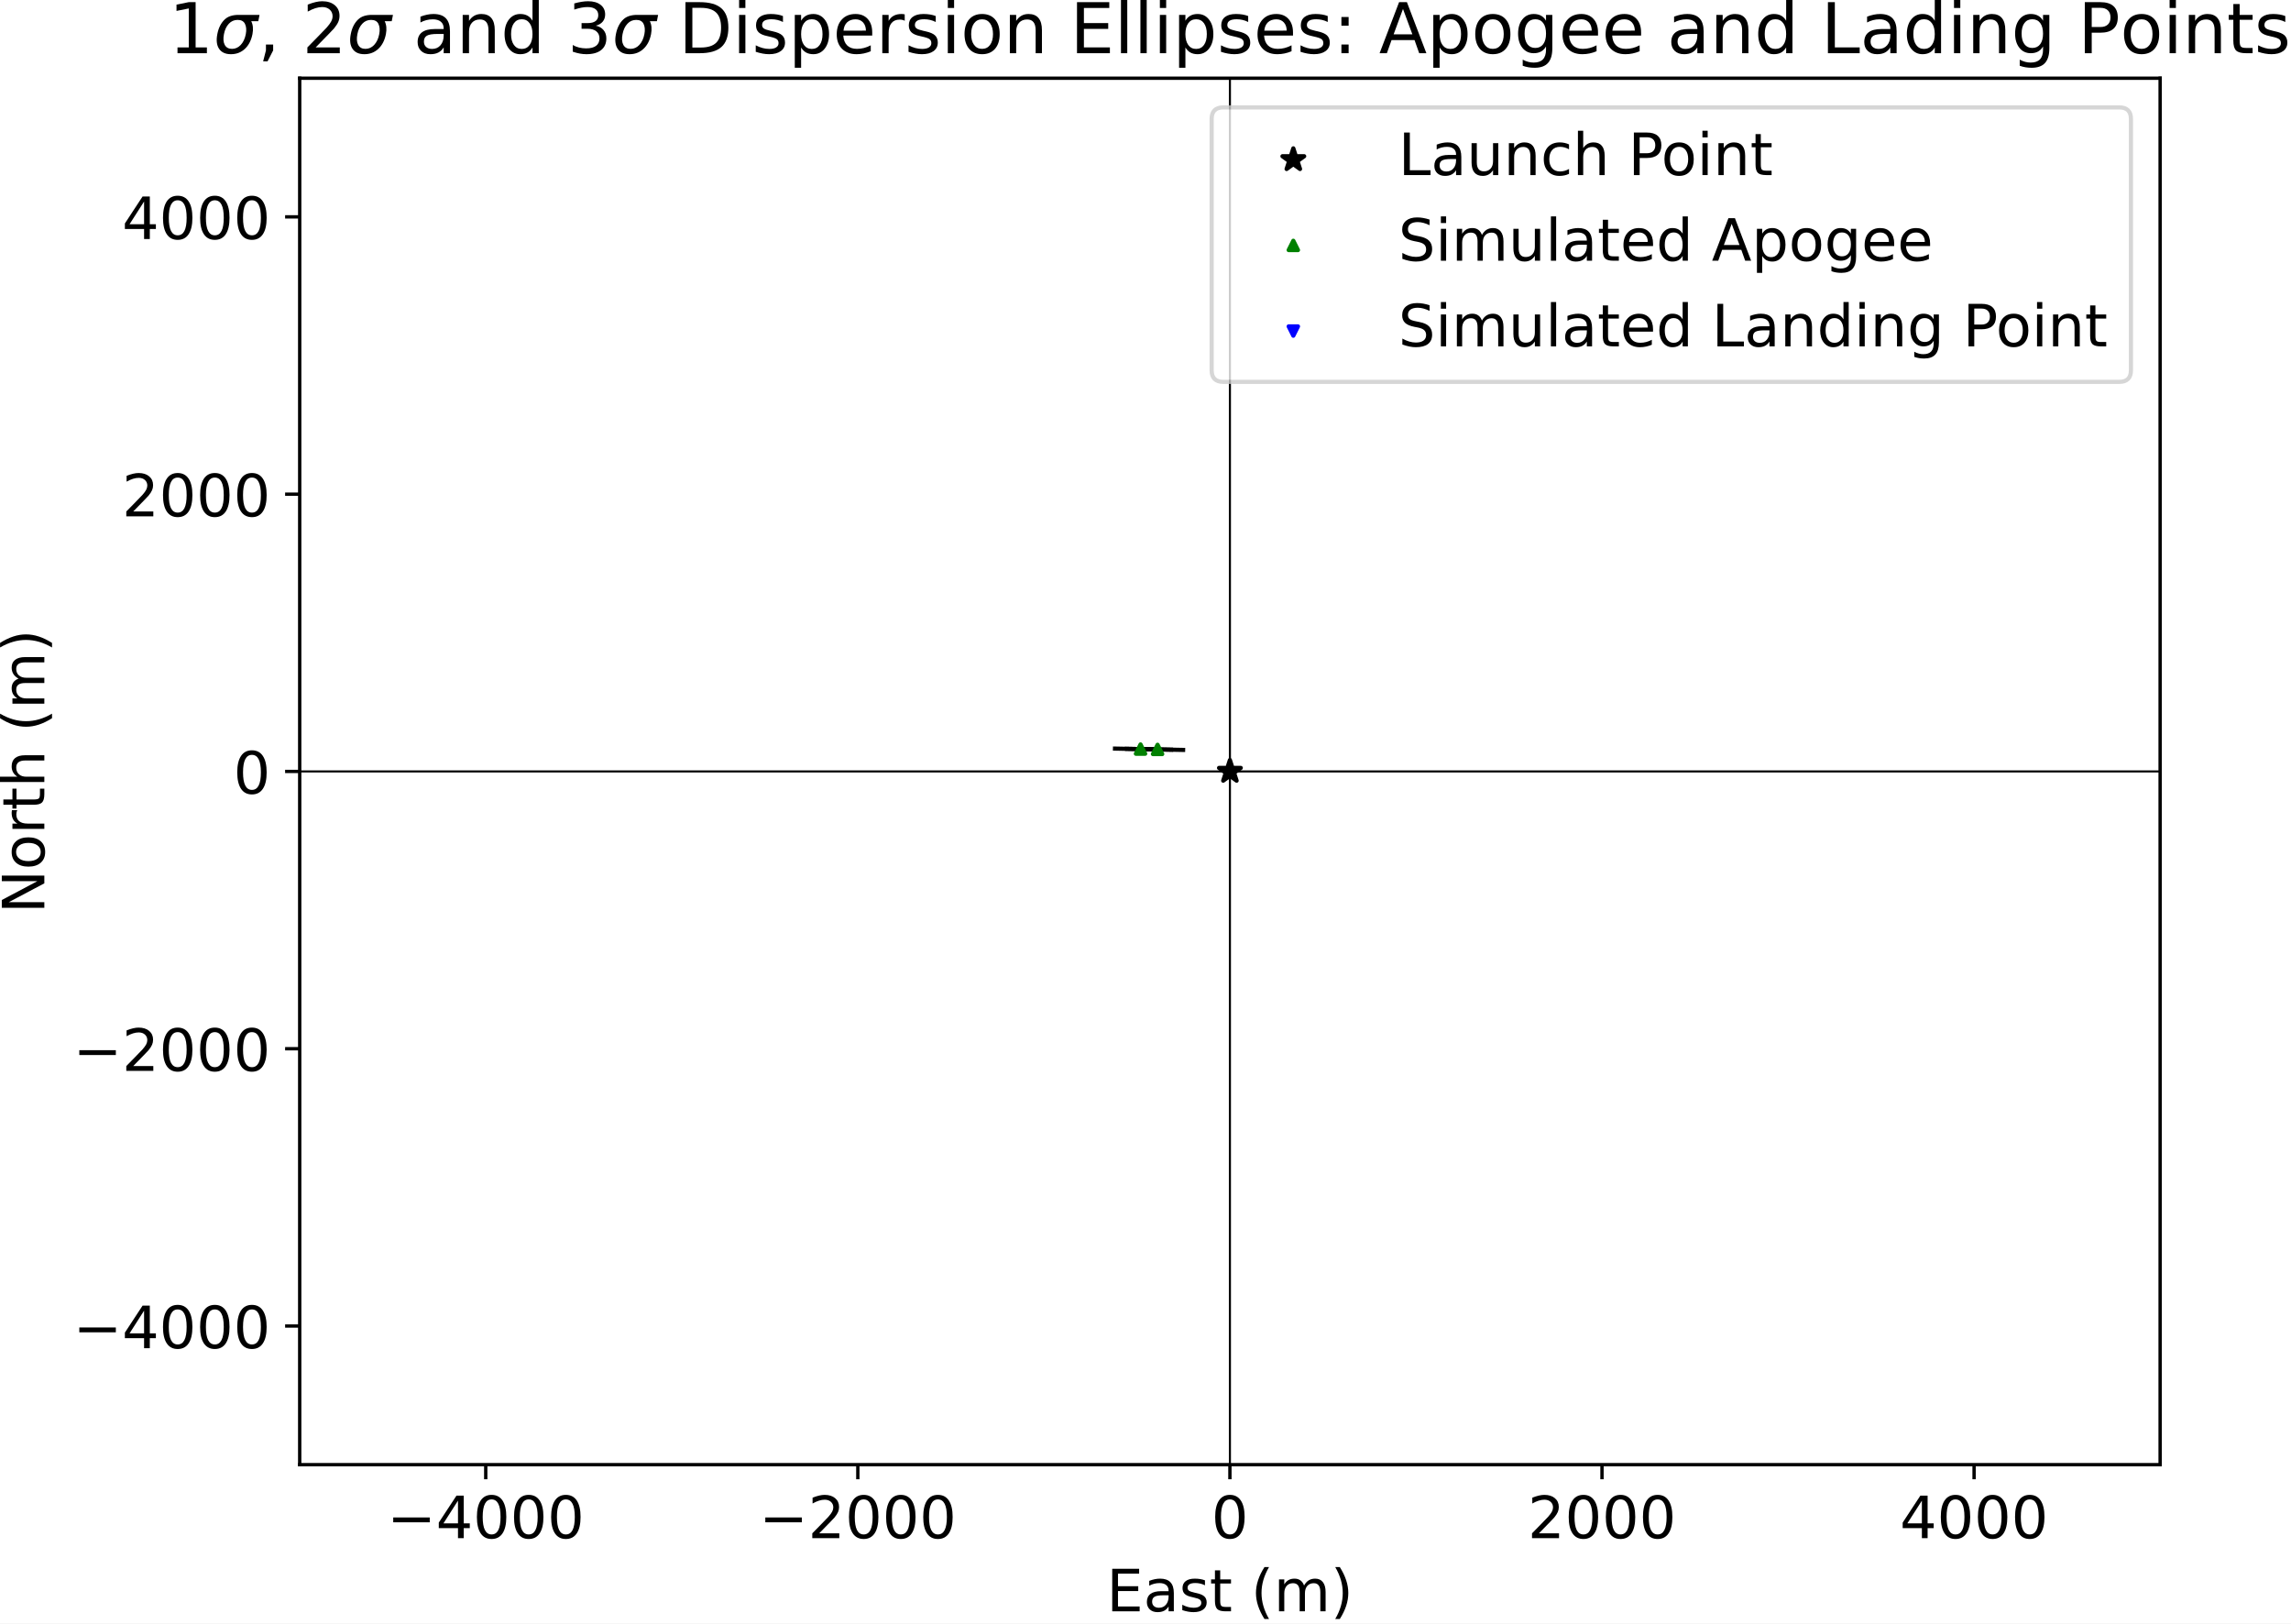
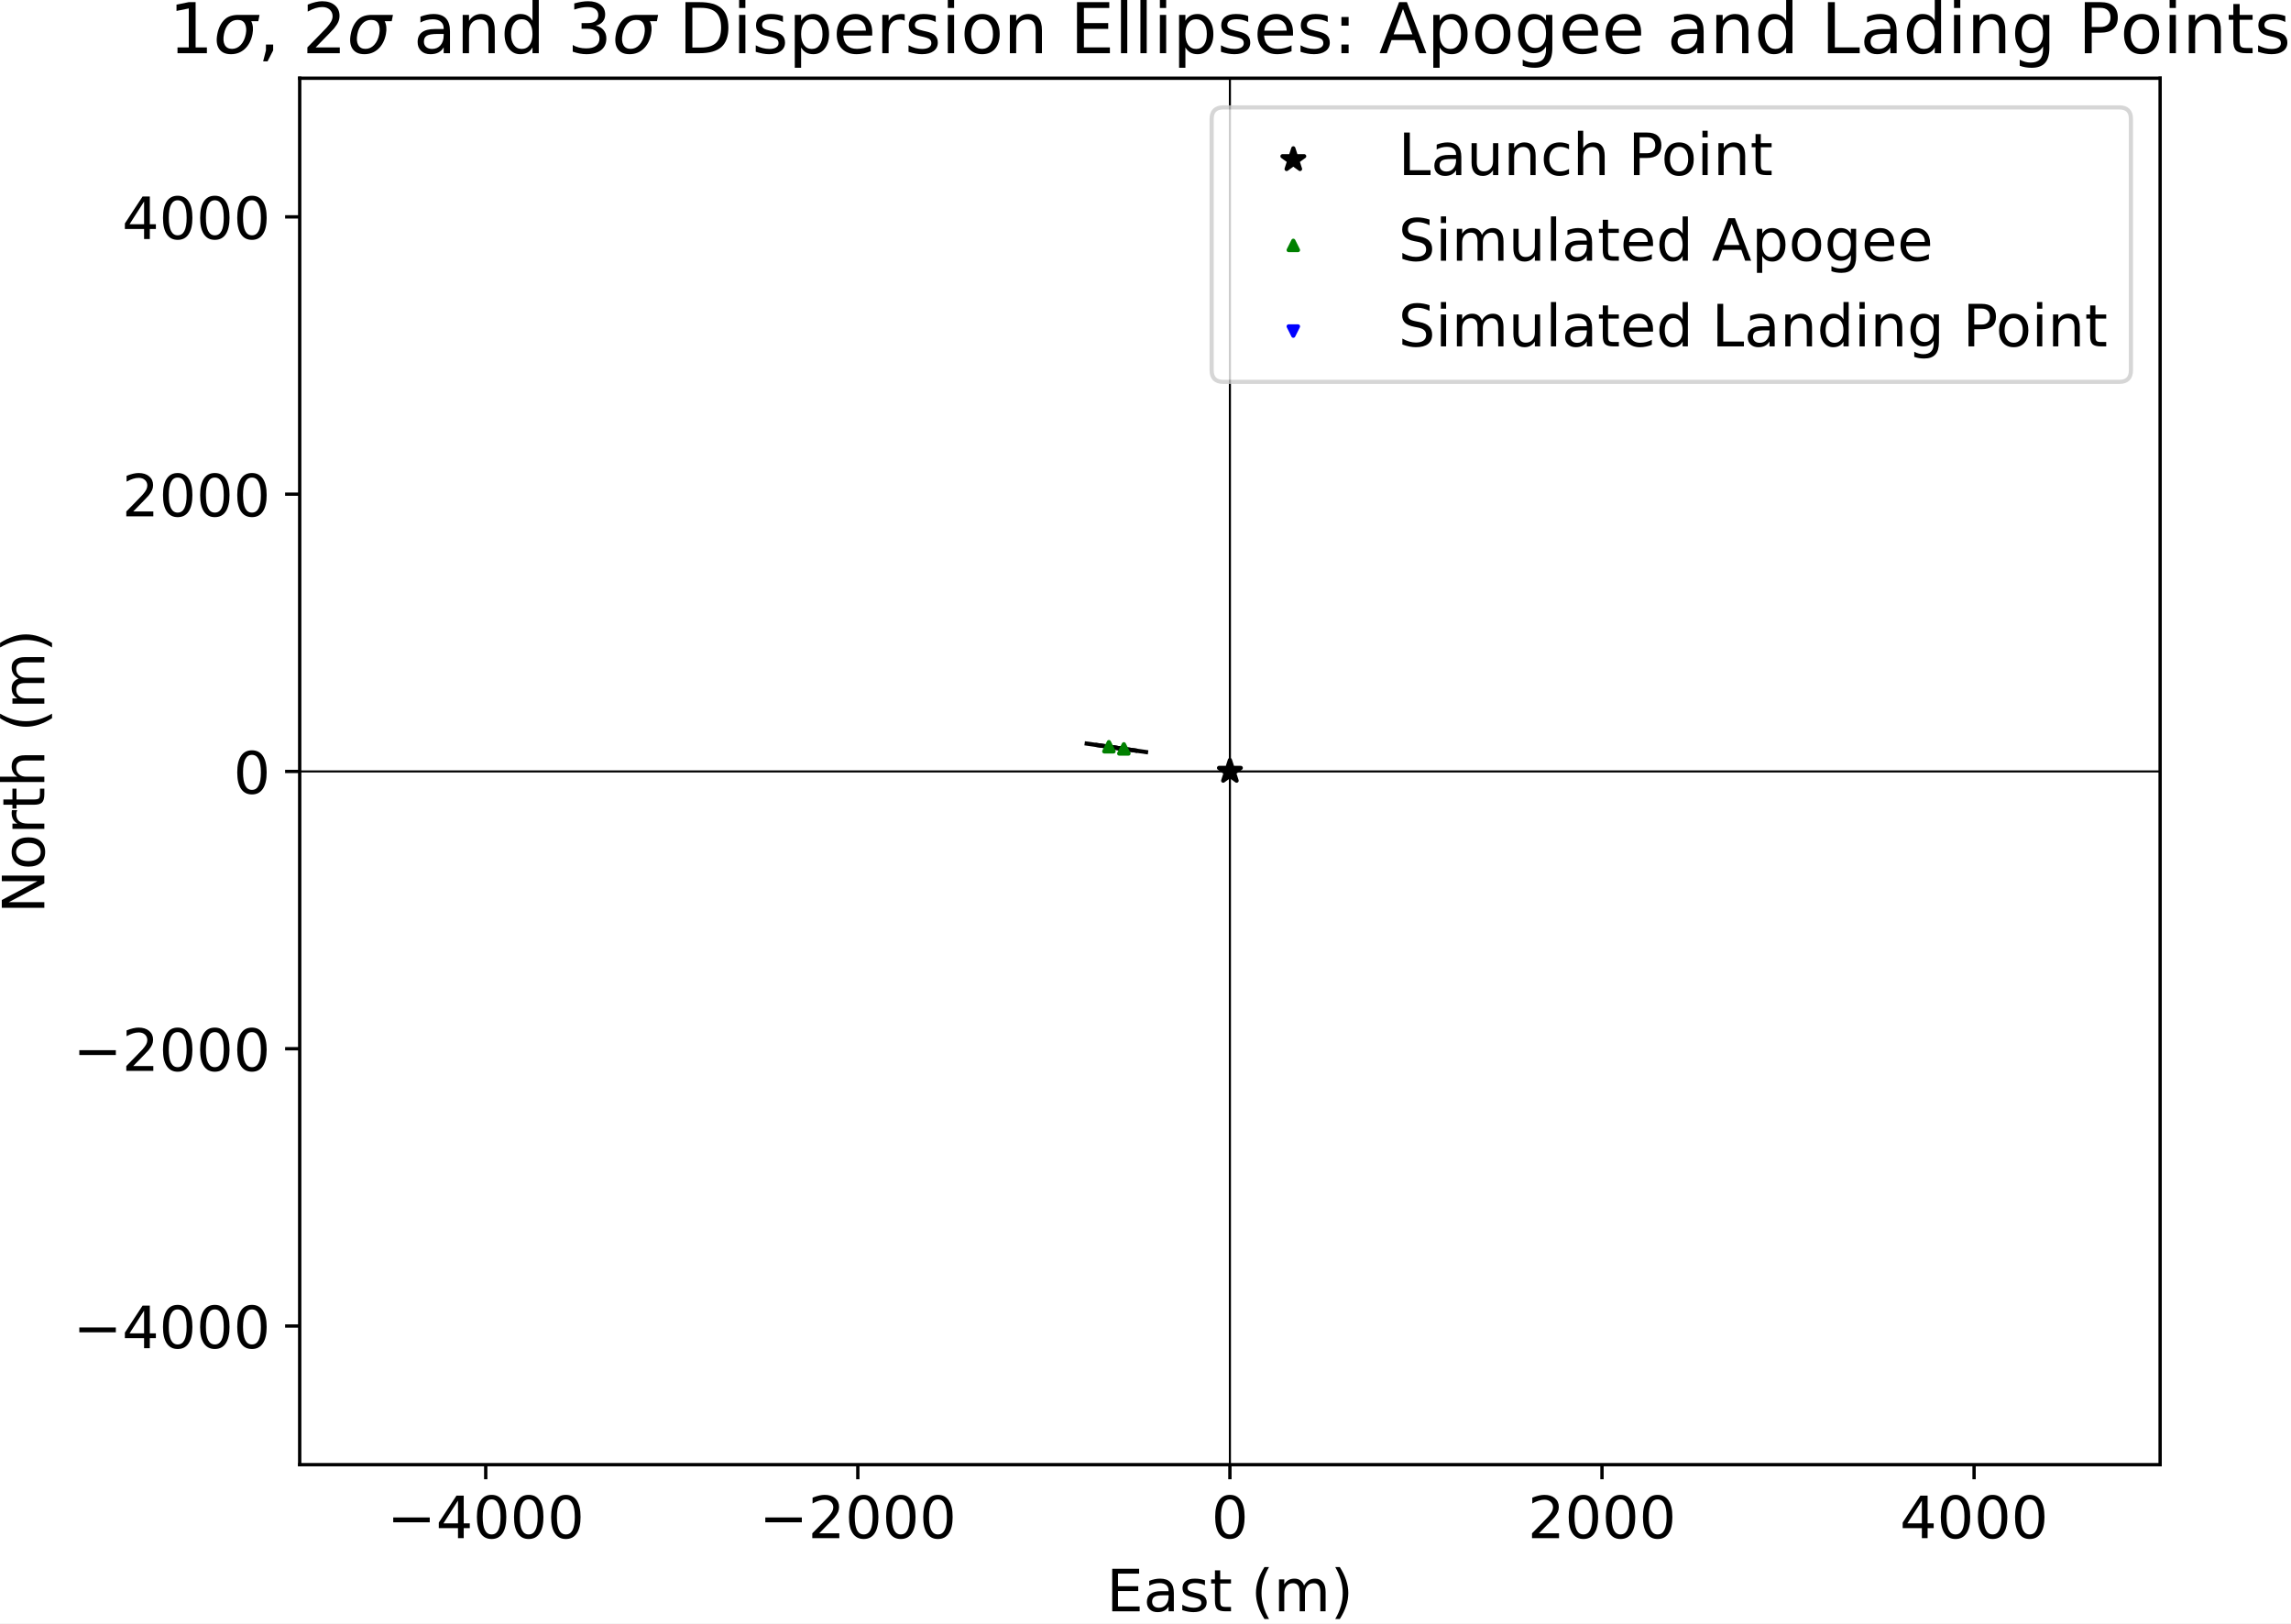
<svg xmlns="http://www.w3.org/2000/svg" xmlns:xlink="http://www.w3.org/1999/xlink" width="549.715pt" height="389.507pt" viewBox="0 0 549.715 389.507" version="1.1">
  <defs>
    <style type="text/css">*{stroke-linejoin: round; stroke-linecap: butt}</style>
  </defs>
  <g id="figure_1">
    <g id="patch_1">
      <path d="M 0 389.507  L 549.715 389.507  L 549.715 0  L 0 0  z " style="fill: #ffffff" />
    </g>
    <g id="axes_1">
      <g id="patch_2">
        <path d="M 71.911 351.408  L 518.311 351.408  L 518.311 18.768  L 71.911 18.768  z " style="fill: #ffffff" />
      </g>
      <g id="patch_3">
-         <path d="M 795.059 4.46  C 790.252 6.45 785.64 8.358 782.241 9.765  C 778.841 11.171 776.931 11.962 776.931 11.962  C 776.931 11.962 778.841 11.171 782.241 9.765  C 785.64 8.358 790.252 6.45 795.059 4.46  C 799.867 2.471 804.478 0.563 807.878 -0.844  C 811.277 -2.25 813.188 -3.041 813.188 -3.041  C 813.188 -3.041 811.277 -2.25 807.878 -0.844  C 804.478 0.563 799.867 2.471 795.059 4.46  z " clip-path="url(#p11638f03ef)" style="fill: #0000ff; fill-opacity: 0.2; stroke: #000000; stroke-linejoin: miter" />
+         <path d="M 0 -1  z " clip-path="url(#pce417cc433)" style="fill: #0000ff; fill-opacity: 0.2; stroke: #000000; stroke-linejoin: miter" />
      </g>
      <g id="patch_4">
-         <path d="M 795.059 4.46  C 785.444 8.439 776.221 12.255 769.422 15.069  C 762.623 17.882 758.803 19.463 758.803 19.463  C 758.803 19.463 762.623 17.882 769.422 15.069  C 776.221 12.255 785.444 8.439 795.059 4.46  C 804.675 0.482 813.897 -3.334 820.697 -6.148  C 827.496 -8.961 831.316 -10.542 831.316 -10.542  C 831.316 -10.542 827.496 -8.961 820.697 -6.148  C 813.897 -3.334 804.675 0.482 795.059 4.46  z " clip-path="url(#p11638f03ef)" style="fill: #0000ff; fill-opacity: 0.2; stroke: #000000; stroke-linejoin: miter" />
+         <path d="M 0 -1  z " clip-path="url(#pce417cc433)" style="fill: #0000ff; fill-opacity: 0.2; stroke: #000000; stroke-linejoin: miter" />
      </g>
      <g id="patch_5">
-         <path d="M 795.059 4.46  C 780.636 10.428 766.802 16.153 756.603 20.373  C 746.405 24.593 740.674 26.964 740.674 26.964  C 740.674 26.964 746.405 24.593 756.603 20.373  C 766.802 16.153 780.636 10.428 795.059 4.46  C 809.482 -1.508 823.317 -7.232 833.515 -11.452  C 843.714 -15.672 849.444 -18.043 849.444 -18.043  C 849.444 -18.043 843.714 -15.672 833.515 -11.452  C 823.317 -7.232 809.482 -1.508 795.059 4.46  z " clip-path="url(#p11638f03ef)" style="fill: #0000ff; fill-opacity: 0.2; stroke: #000000; stroke-linejoin: miter" />
+         <path d="M 0 -1  z " clip-path="url(#pce417cc433)" style="fill: #0000ff; fill-opacity: 0.2; stroke: #000000; stroke-linejoin: miter" />
      </g>
      <g id="patch_6">
-         <path d="M 275.71 179.764  C 274.944 179.749 274.209 179.735 273.667 179.724  C 273.126 179.714 272.821 179.708 272.821 179.708  C 272.821 179.708 273.126 179.714 273.667 179.724  C 274.209 179.735 274.944 179.749 275.71 179.764  C 276.477 179.779 277.212 179.793 277.754 179.804  C 278.295 179.814 278.6 179.82 278.6 179.82  C 278.6 179.82 278.295 179.814 277.754 179.804  C 277.212 179.793 276.477 179.779 275.71 179.764  z " clip-path="url(#p11638f03ef)" style="fill: #00ff00; fill-opacity: 0.2; stroke: #000000; stroke-linejoin: miter" />
+         <path d="M 267.869 179.422  C 267.197 179.326 266.551 179.234 266.076 179.166  C 265.6 179.098 265.333 179.06 265.333 179.06  C 265.333 179.06 265.6 179.098 266.076 179.166  C 266.551 179.234 267.197 179.326 267.869 179.422  C 268.542 179.518 269.187 179.61 269.663 179.678  C 270.139 179.746 270.406 179.784 270.406 179.784  C 270.406 179.784 270.139 179.746 269.663 179.678  C 269.187 179.61 268.542 179.518 267.869 179.422  z " clip-path="url(#pce417cc433)" style="fill: #00ff00; fill-opacity: 0.2; stroke: #000000; stroke-linejoin: miter" />
      </g>
      <g id="patch_7">
-         <path d="M 275.71 179.764  C 274.178 179.734 272.708 179.706 271.624 179.684  C 270.541 179.663 269.932 179.652 269.932 179.652  C 269.932 179.652 270.541 179.663 271.624 179.684  C 272.708 179.706 274.178 179.734 275.71 179.764  C 277.243 179.794 278.713 179.822 279.797 179.843  C 280.88 179.864 281.489 179.876 281.489 179.876  C 281.489 179.876 280.88 179.864 279.797 179.843  C 278.713 179.822 277.243 179.794 275.71 179.764  z " clip-path="url(#p11638f03ef)" style="fill: #00ff00; fill-opacity: 0.2; stroke: #000000; stroke-linejoin: miter" />
+         <path d="M 267.869 179.422  C 266.524 179.23 265.233 179.045 264.282 178.909  C 263.331 178.774 262.796 178.697 262.796 178.697  C 262.796 178.697 263.331 178.774 264.282 178.909  C 265.233 179.045 266.524 179.23 267.869 179.422  C 269.215 179.614 270.505 179.799 271.457 179.935  C 272.408 180.071 272.943 180.147 272.943 180.147  C 272.943 180.147 272.408 180.071 271.457 179.935  C 270.505 179.799 269.215 179.614 267.869 179.422  z " clip-path="url(#pce417cc433)" style="fill: #00ff00; fill-opacity: 0.2; stroke: #000000; stroke-linejoin: miter" />
      </g>
      <g id="patch_8">
-         <path d="M 275.71 179.764  C 273.412 179.719 271.207 179.676 269.581 179.645  C 267.956 179.613 267.042 179.595 267.042 179.595  C 267.042 179.595 267.956 179.613 269.581 179.645  C 271.207 179.676 273.412 179.719 275.71 179.764  C 278.009 179.809 280.214 179.851 281.84 179.883  C 283.465 179.915 284.379 179.932 284.379 179.932  C 284.379 179.932 283.465 179.915 281.84 179.883  C 280.214 179.851 278.009 179.809 275.71 179.764  z " clip-path="url(#p11638f03ef)" style="fill: #00ff00; fill-opacity: 0.2; stroke: #000000; stroke-linejoin: miter" />
+         <path d="M 267.869 179.422  C 265.851 179.134 263.915 178.857 262.488 178.653  C 261.061 178.449 260.259 178.335 260.259 178.335  C 260.259 178.335 261.061 178.449 262.488 178.653  C 263.915 178.857 265.851 179.134 267.869 179.422  C 269.888 179.71 271.823 179.987 273.251 180.191  C 274.678 180.395 275.479 180.509 275.479 180.509  C 275.479 180.509 274.678 180.395 273.251 180.191  C 271.823 179.987 269.888 179.71 267.869 179.422  z " clip-path="url(#pce417cc433)" style="fill: #00ff00; fill-opacity: 0.2; stroke: #000000; stroke-linejoin: miter" />
      </g>
      <g id="PathCollection_1">
        <defs>
-           <path id="m7dc69e226b" d="M 0 -2.739  L -0.615 -0.846  L -2.605 -0.846  L -0.995 0.323  L -1.61 2.216  L -0 1.046  L 1.61 2.216  L 0.995 0.323  L 2.605 -0.846  L 0.615 -0.846  z " style="stroke: #000000" />
+           <path id="m712110fb7f" d="M 0 -2.739  L -0.615 -0.846  L -2.605 -0.846  L -0.995 0.323  L -1.61 2.216  L -0 1.046  L 1.61 2.216  L 0.995 0.323  L 2.605 -0.846  L 0.615 -0.846  z " style="stroke: #000000" />
        </defs>
-         <g clip-path="url(#p11638f03ef)">
-           <use xlink:href="#m7dc69e226b" x="295.111" y="185.088" style="stroke: #000000" />
+         <g clip-path="url(#pce417cc433)">
+           <use xlink:href="#m712110fb7f" x="295.111" y="185.088" style="stroke: #000000" />
        </g>
      </g>
      <g id="PathCollection_2">
        <defs>
-           <path id="mde7b4d79eb" d="M 0 -1.118  L -1.118 1.118  L 1.118 1.118  z " style="stroke: #008000" />
+           <path id="m1d713f18dc" d="M 0 -1.118  L -1.118 1.118  L 1.118 1.118  z " style="stroke: #008000" />
        </defs>
-         <g clip-path="url(#p11638f03ef)">
-           <use xlink:href="#mde7b4d79eb" x="273.667" y="179.724" style="fill: #008000; stroke: #008000" />
-           <use xlink:href="#mde7b4d79eb" x="277.754" y="179.804" style="fill: #008000; stroke: #008000" />
+         <g clip-path="url(#pce417cc433)">
+           <use xlink:href="#m1d713f18dc" x="269.663" y="179.678" style="fill: #008000; stroke: #008000" />
+           <use xlink:href="#m1d713f18dc" x="266.076" y="179.166" style="fill: #008000; stroke: #008000" />
        </g>
      </g>
      <g id="PathCollection_3">
        <defs>
-           <path id="m2876bd953a" d="M -0 1.118  L 1.118 -1.118  L -1.118 -1.118  z " style="stroke: #0000ff" />
+           <path id="mcaf717adc9" d="M -0 1.118  L 1.118 -1.118  L -1.118 -1.118  z " style="stroke: #0000ff" />
        </defs>
-         <g clip-path="url(#p11638f03ef)">
-           <use xlink:href="#m2876bd953a" x="782.241" y="9.765" style="fill: #0000ff; stroke: #0000ff" />
-           <use xlink:href="#m2876bd953a" x="807.878" y="-0.844" style="fill: #0000ff; stroke: #0000ff" />
+         <g clip-path="url(#pce417cc433)">
+           <use xlink:href="#mcaf717adc9" x="793.48" y="2.645" style="fill: #0000ff; stroke: #0000ff" />
+           <use xlink:href="#mcaf717adc9" x="795.749" y="0.537" style="fill: #0000ff; stroke: #0000ff" />
        </g>
      </g>
      <g id="matplotlib.axis_1">
        <g id="xtick_1">
          <g id="line2d_1">
            <defs>
-               <path id="m50b91c7fee" d="M 0 0  L 0 3.5  " style="stroke: #000000; stroke-width: 0.8" />
-             </defs>
-             <g>
-               <use xlink:href="#m50b91c7fee" x="116.551" y="351.408" style="stroke: #000000; stroke-width: 0.8" />
+               <path id="m5ab757c321" d="M 0 0  L 0 3.5  " style="stroke: #000000; stroke-width: 0.8" />
+             </defs>
+             <g>
+               <use xlink:href="#m5ab757c321" x="116.551" y="351.408" style="stroke: #000000; stroke-width: 0.8" />
            </g>
          </g>
          <g id="text_1">
            <g transform="translate(92.87016 369.0458) scale(0.14 -0.14)">
              <defs>
                <path id="DejaVuSans-2212" d="M 678 2272  L 4684 2272  L 4684 1741  L 678 1741  L 678 2272  z " transform="scale(0.015625)" />
                <path id="DejaVuSans-34" d="M 2419 4116  L 825 1625  L 2419 1625  L 2419 4116  z M 2253 4666  L 3047 4666  L 3047 1625  L 3713 1625  L 3713 1100  L 3047 1100  L 3047 0  L 2419 0  L 2419 1100  L 313 1100  L 313 1709  L 2253 4666  z " transform="scale(0.015625)" />
                <path id="DejaVuSans-30" d="M 2034 4250  Q 1547 4250 1301 3770  Q 1056 3291 1056 2328  Q 1056 1369 1301 889  Q 1547 409 2034 409  Q 2525 409 2770 889  Q 3016 1369 3016 2328  Q 3016 3291 2770 3770  Q 2525 4250 2034 4250  z M 2034 4750  Q 2819 4750 3233 4129  Q 3647 3509 3647 2328  Q 3647 1150 3233 529  Q 2819 -91 2034 -91  Q 1250 -91 836 529  Q 422 1150 422 2328  Q 422 3509 836 4129  Q 1250 4750 2034 4750  z " transform="scale(0.015625)" />
              </defs>
              <use xlink:href="#DejaVuSans-2212" />
              <use xlink:href="#DejaVuSans-34" x="83.789" />
              <use xlink:href="#DejaVuSans-30" x="147.412" />
              <use xlink:href="#DejaVuSans-30" x="211.035" />
              <use xlink:href="#DejaVuSans-30" x="274.658" />
            </g>
          </g>
        </g>
        <g id="xtick_2">
          <g id="line2d_2">
            <g>
-               <use xlink:href="#m50b91c7fee" x="205.831" y="351.408" style="stroke: #000000; stroke-width: 0.8" />
+               <use xlink:href="#m5ab757c321" x="205.831" y="351.408" style="stroke: #000000; stroke-width: 0.8" />
            </g>
          </g>
          <g id="text_2">
            <g transform="translate(182.1502 369.0458) scale(0.14 -0.14)">
              <defs>
                <path id="DejaVuSans-32" d="M 1228 531  L 3431 531  L 3431 0  L 469 0  L 469 531  Q 828 903 1448 1529  Q 2069 2156 2228 2338  Q 2531 2678 2651 2914  Q 2772 3150 2772 3378  Q 2772 3750 2511 3984  Q 2250 4219 1831 4219  Q 1534 4219 1204 4116  Q 875 4013 500 3803  L 500 4441  Q 881 4594 1212 4672  Q 1544 4750 1819 4750  Q 2544 4750 2975 4387  Q 3406 4025 3406 3419  Q 3406 3131 3298 2873  Q 3191 2616 2906 2266  Q 2828 2175 2409 1742  Q 1991 1309 1228 531  z " transform="scale(0.015625)" />
              </defs>
              <use xlink:href="#DejaVuSans-2212" />
              <use xlink:href="#DejaVuSans-32" x="83.789" />
              <use xlink:href="#DejaVuSans-30" x="147.412" />
              <use xlink:href="#DejaVuSans-30" x="211.035" />
              <use xlink:href="#DejaVuSans-30" x="274.658" />
            </g>
          </g>
        </g>
        <g id="xtick_3">
          <g id="line2d_3">
            <g>
-               <use xlink:href="#m50b91c7fee" x="295.111" y="351.408" style="stroke: #000000; stroke-width: 0.8" />
+               <use xlink:href="#m5ab757c321" x="295.111" y="351.408" style="stroke: #000000; stroke-width: 0.8" />
            </g>
          </g>
          <g id="text_3">
            <g transform="translate(290.6572 369.0458) scale(0.14 -0.14)">
              <use xlink:href="#DejaVuSans-30" />
            </g>
          </g>
        </g>
        <g id="xtick_4">
          <g id="line2d_4">
            <g>
-               <use xlink:href="#m50b91c7fee" x="384.391" y="351.408" style="stroke: #000000; stroke-width: 0.8" />
+               <use xlink:href="#m5ab757c321" x="384.391" y="351.408" style="stroke: #000000; stroke-width: 0.8" />
            </g>
          </g>
          <g id="text_4">
            <g transform="translate(366.5759 369.0458) scale(0.14 -0.14)">
              <use xlink:href="#DejaVuSans-32" />
              <use xlink:href="#DejaVuSans-30" x="63.623" />
              <use xlink:href="#DejaVuSans-30" x="127.246" />
              <use xlink:href="#DejaVuSans-30" x="190.869" />
            </g>
          </g>
        </g>
        <g id="xtick_5">
          <g id="line2d_5">
            <g>
-               <use xlink:href="#m50b91c7fee" x="473.671" y="351.408" style="stroke: #000000; stroke-width: 0.8" />
+               <use xlink:href="#m5ab757c321" x="473.671" y="351.408" style="stroke: #000000; stroke-width: 0.8" />
            </g>
          </g>
          <g id="text_5">
            <g transform="translate(455.8559 369.0458) scale(0.14 -0.14)">
              <use xlink:href="#DejaVuSans-34" />
              <use xlink:href="#DejaVuSans-30" x="63.623" />
              <use xlink:href="#DejaVuSans-30" x="127.246" />
              <use xlink:href="#DejaVuSans-30" x="190.869" />
            </g>
          </g>
        </g>
        <g id="text_6">
          <g transform="translate(265.502 386.5952) scale(0.14 -0.14)">
            <defs>
              <path id="DejaVuSans-45" d="M 628 4666  L 3578 4666  L 3578 4134  L 1259 4134  L 1259 2753  L 3481 2753  L 3481 2222  L 1259 2222  L 1259 531  L 3634 531  L 3634 0  L 628 0  L 628 4666  z " transform="scale(0.015625)" />
              <path id="DejaVuSans-61" d="M 2194 1759  Q 1497 1759 1228 1600  Q 959 1441 959 1056  Q 959 750 1161 570  Q 1363 391 1709 391  Q 2188 391 2477 730  Q 2766 1069 2766 1631  L 2766 1759  L 2194 1759  z M 3341 1997  L 3341 0  L 2766 0  L 2766 531  Q 2569 213 2275 61  Q 1981 -91 1556 -91  Q 1019 -91 701 211  Q 384 513 384 1019  Q 384 1609 779 1909  Q 1175 2209 1959 2209  L 2766 2209  L 2766 2266  Q 2766 2663 2505 2880  Q 2244 3097 1772 3097  Q 1472 3097 1187 3025  Q 903 2953 641 2809  L 641 3341  Q 956 3463 1253 3523  Q 1550 3584 1831 3584  Q 2591 3584 2966 3190  Q 3341 2797 3341 1997  z " transform="scale(0.015625)" />
              <path id="DejaVuSans-73" d="M 2834 3397  L 2834 2853  Q 2591 2978 2328 3040  Q 2066 3103 1784 3103  Q 1356 3103 1142 2972  Q 928 2841 928 2578  Q 928 2378 1081 2264  Q 1234 2150 1697 2047  L 1894 2003  Q 2506 1872 2764 1633  Q 3022 1394 3022 966  Q 3022 478 2636 193  Q 2250 -91 1575 -91  Q 1294 -91 989 -36  Q 684 19 347 128  L 347 722  Q 666 556 975 473  Q 1284 391 1588 391  Q 1994 391 2212 530  Q 2431 669 2431 922  Q 2431 1156 2273 1281  Q 2116 1406 1581 1522  L 1381 1569  Q 847 1681 609 1914  Q 372 2147 372 2553  Q 372 3047 722 3315  Q 1072 3584 1716 3584  Q 2034 3584 2315 3537  Q 2597 3491 2834 3397  z " transform="scale(0.015625)" />
              <path id="DejaVuSans-74" d="M 1172 4494  L 1172 3500  L 2356 3500  L 2356 3053  L 1172 3053  L 1172 1153  Q 1172 725 1289 603  Q 1406 481 1766 481  L 2356 481  L 2356 0  L 1766 0  Q 1100 0 847 248  Q 594 497 594 1153  L 594 3053  L 172 3053  L 172 3500  L 594 3500  L 594 4494  L 1172 4494  z " transform="scale(0.015625)" />
              <path id="DejaVuSans-20" transform="scale(0.015625)" />
              <path id="DejaVuSans-28" d="M 1984 4856  Q 1566 4138 1362 3434  Q 1159 2731 1159 2009  Q 1159 1288 1364 580  Q 1569 -128 1984 -844  L 1484 -844  Q 1016 -109 783 600  Q 550 1309 550 2009  Q 550 2706 781 3412  Q 1013 4119 1484 4856  L 1984 4856  z " transform="scale(0.015625)" />
              <path id="DejaVuSans-6d" d="M 3328 2828  Q 3544 3216 3844 3400  Q 4144 3584 4550 3584  Q 5097 3584 5394 3201  Q 5691 2819 5691 2113  L 5691 0  L 5113 0  L 5113 2094  Q 5113 2597 4934 2840  Q 4756 3084 4391 3084  Q 3944 3084 3684 2787  Q 3425 2491 3425 1978  L 3425 0  L 2847 0  L 2847 2094  Q 2847 2600 2669 2842  Q 2491 3084 2119 3084  Q 1678 3084 1418 2786  Q 1159 2488 1159 1978  L 1159 0  L 581 0  L 581 3500  L 1159 3500  L 1159 2956  Q 1356 3278 1631 3431  Q 1906 3584 2284 3584  Q 2666 3584 2933 3390  Q 3200 3197 3328 2828  z " transform="scale(0.015625)" />
              <path id="DejaVuSans-29" d="M 513 4856  L 1013 4856  Q 1481 4119 1714 3412  Q 1947 2706 1947 2009  Q 1947 1309 1714 600  Q 1481 -109 1013 -844  L 513 -844  Q 928 -128 1133 580  Q 1338 1288 1338 2009  Q 1338 2731 1133 3434  Q 928 4138 513 4856  z " transform="scale(0.015625)" />
            </defs>
            <use xlink:href="#DejaVuSans-45" />
            <use xlink:href="#DejaVuSans-61" x="63.184" />
            <use xlink:href="#DejaVuSans-73" x="124.463" />
            <use xlink:href="#DejaVuSans-74" x="176.562" />
            <use xlink:href="#DejaVuSans-20" x="215.771" />
            <use xlink:href="#DejaVuSans-28" x="247.559" />
            <use xlink:href="#DejaVuSans-6d" x="286.572" />
            <use xlink:href="#DejaVuSans-29" x="383.984" />
          </g>
        </g>
      </g>
      <g id="matplotlib.axis_2">
        <g id="ytick_1">
          <g id="line2d_6">
            <defs>
-               <path id="m6b2078e84a" d="M 0 0  L -3.5 0  " style="stroke: #000000; stroke-width: 0.8" />
-             </defs>
-             <g>
-               <use xlink:href="#m6b2078e84a" x="71.911" y="318.144" style="stroke: #000000; stroke-width: 0.8" />
+               <path id="mf9c6fe87fd" d="M 0 0  L -3.5 0  " style="stroke: #000000; stroke-width: 0.8" />
+             </defs>
+             <g>
+               <use xlink:href="#mf9c6fe87fd" x="71.911" y="318.144" style="stroke: #000000; stroke-width: 0.8" />
            </g>
          </g>
          <g id="text_7">
            <g transform="translate(17.54938 323.4629) scale(0.14 -0.14)">
              <use xlink:href="#DejaVuSans-2212" />
              <use xlink:href="#DejaVuSans-34" x="83.789" />
              <use xlink:href="#DejaVuSans-30" x="147.412" />
              <use xlink:href="#DejaVuSans-30" x="211.035" />
              <use xlink:href="#DejaVuSans-30" x="274.658" />
            </g>
          </g>
        </g>
        <g id="ytick_2">
          <g id="line2d_7">
            <g>
-               <use xlink:href="#m6b2078e84a" x="71.911" y="251.616" style="stroke: #000000; stroke-width: 0.8" />
+               <use xlink:href="#mf9c6fe87fd" x="71.911" y="251.616" style="stroke: #000000; stroke-width: 0.8" />
            </g>
          </g>
          <g id="text_8">
            <g transform="translate(17.54938 256.9349) scale(0.14 -0.14)">
              <use xlink:href="#DejaVuSans-2212" />
              <use xlink:href="#DejaVuSans-32" x="83.789" />
              <use xlink:href="#DejaVuSans-30" x="147.412" />
              <use xlink:href="#DejaVuSans-30" x="211.035" />
              <use xlink:href="#DejaVuSans-30" x="274.658" />
            </g>
          </g>
        </g>
        <g id="ytick_3">
          <g id="line2d_8">
            <g>
-               <use xlink:href="#m6b2078e84a" x="71.911" y="185.088" style="stroke: #000000; stroke-width: 0.8" />
+               <use xlink:href="#mf9c6fe87fd" x="71.911" y="185.088" style="stroke: #000000; stroke-width: 0.8" />
            </g>
          </g>
          <g id="text_9">
            <g transform="translate(56.00344 190.4069) scale(0.14 -0.14)">
              <use xlink:href="#DejaVuSans-30" />
            </g>
          </g>
        </g>
        <g id="ytick_4">
          <g id="line2d_9">
            <g>
-               <use xlink:href="#m6b2078e84a" x="71.911" y="118.56" style="stroke: #000000; stroke-width: 0.8" />
+               <use xlink:href="#mf9c6fe87fd" x="71.911" y="118.56" style="stroke: #000000; stroke-width: 0.8" />
            </g>
          </g>
          <g id="text_10">
            <g transform="translate(29.28094 123.8789) scale(0.14 -0.14)">
              <use xlink:href="#DejaVuSans-32" />
              <use xlink:href="#DejaVuSans-30" x="63.623" />
              <use xlink:href="#DejaVuSans-30" x="127.246" />
              <use xlink:href="#DejaVuSans-30" x="190.869" />
            </g>
          </g>
        </g>
        <g id="ytick_5">
          <g id="line2d_10">
            <g>
-               <use xlink:href="#m6b2078e84a" x="71.911" y="52.032" style="stroke: #000000; stroke-width: 0.8" />
+               <use xlink:href="#mf9c6fe87fd" x="71.911" y="52.032" style="stroke: #000000; stroke-width: 0.8" />
            </g>
          </g>
          <g id="text_11">
            <g transform="translate(29.28094 57.35091) scale(0.14 -0.14)">
              <use xlink:href="#DejaVuSans-34" />
              <use xlink:href="#DejaVuSans-30" x="63.623" />
              <use xlink:href="#DejaVuSans-30" x="127.246" />
              <use xlink:href="#DejaVuSans-30" x="190.869" />
            </g>
          </g>
        </g>
        <g id="text_12">
          <g transform="translate(10.63781 219.1714) rotate(-90) scale(0.14 -0.14)">
            <defs>
              <path id="DejaVuSans-4e" d="M 628 4666  L 1478 4666  L 3547 763  L 3547 4666  L 4159 4666  L 4159 0  L 3309 0  L 1241 3903  L 1241 0  L 628 0  L 628 4666  z " transform="scale(0.015625)" />
              <path id="DejaVuSans-6f" d="M 1959 3097  Q 1497 3097 1228 2736  Q 959 2375 959 1747  Q 959 1119 1226 758  Q 1494 397 1959 397  Q 2419 397 2687 759  Q 2956 1122 2956 1747  Q 2956 2369 2687 2733  Q 2419 3097 1959 3097  z M 1959 3584  Q 2709 3584 3137 3096  Q 3566 2609 3566 1747  Q 3566 888 3137 398  Q 2709 -91 1959 -91  Q 1206 -91 779 398  Q 353 888 353 1747  Q 353 2609 779 3096  Q 1206 3584 1959 3584  z " transform="scale(0.015625)" />
              <path id="DejaVuSans-72" d="M 2631 2963  Q 2534 3019 2420 3045  Q 2306 3072 2169 3072  Q 1681 3072 1420 2755  Q 1159 2438 1159 1844  L 1159 0  L 581 0  L 581 3500  L 1159 3500  L 1159 2956  Q 1341 3275 1631 3429  Q 1922 3584 2338 3584  Q 2397 3584 2469 3576  Q 2541 3569 2628 3553  L 2631 2963  z " transform="scale(0.015625)" />
              <path id="DejaVuSans-68" d="M 3513 2113  L 3513 0  L 2938 0  L 2938 2094  Q 2938 2591 2744 2837  Q 2550 3084 2163 3084  Q 1697 3084 1428 2787  Q 1159 2491 1159 1978  L 1159 0  L 581 0  L 581 4863  L 1159 4863  L 1159 2956  Q 1366 3272 1645 3428  Q 1925 3584 2291 3584  Q 2894 3584 3203 3211  Q 3513 2838 3513 2113  z " transform="scale(0.015625)" />
            </defs>
            <use xlink:href="#DejaVuSans-4e" />
            <use xlink:href="#DejaVuSans-6f" x="74.805" />
            <use xlink:href="#DejaVuSans-72" x="135.986" />
            <use xlink:href="#DejaVuSans-74" x="177.1" />
            <use xlink:href="#DejaVuSans-68" x="216.309" />
            <use xlink:href="#DejaVuSans-20" x="279.688" />
            <use xlink:href="#DejaVuSans-28" x="311.475" />
            <use xlink:href="#DejaVuSans-6d" x="350.488" />
            <use xlink:href="#DejaVuSans-29" x="447.9" />
          </g>
        </g>
      </g>
      <g id="line2d_11">
-         <path d="M 71.911 185.088  L 518.311 185.088  " clip-path="url(#p11638f03ef)" style="fill: none; stroke: #000000; stroke-width: 0.5; stroke-linecap: square" />
+         <path d="M 71.911 185.088  L 518.311 185.088  " clip-path="url(#pce417cc433)" style="fill: none; stroke: #000000; stroke-width: 0.5; stroke-linecap: square" />
      </g>
      <g id="line2d_12">
-         <path d="M 295.111 351.408  L 295.111 18.768  " clip-path="url(#p11638f03ef)" style="fill: none; stroke: #000000; stroke-width: 0.5; stroke-linecap: square" />
+         <path d="M 295.111 351.408  L 295.111 18.768  " clip-path="url(#pce417cc433)" style="fill: none; stroke: #000000; stroke-width: 0.5; stroke-linecap: square" />
      </g>
      <g id="patch_9">
        <path d="M 71.911 351.408  L 71.911 18.768  " style="fill: none; stroke: #000000; stroke-width: 0.8; stroke-linejoin: miter; stroke-linecap: square" />
      </g>
      <g id="patch_10">
        <path d="M 518.311 351.408  L 518.311 18.768  " style="fill: none; stroke: #000000; stroke-width: 0.8; stroke-linejoin: miter; stroke-linecap: square" />
      </g>
      <g id="patch_11">
        <path d="M 71.911 351.408  L 518.311 351.408  " style="fill: none; stroke: #000000; stroke-width: 0.8; stroke-linejoin: miter; stroke-linecap: square" />
      </g>
      <g id="patch_12">
        <path d="M 71.911 18.768  L 518.311 18.768  " style="fill: none; stroke: #000000; stroke-width: 0.8; stroke-linejoin: miter; stroke-linecap: square" />
      </g>
      <g id="text_13">
        <g transform="translate(40.50694 12.768) scale(0.168 -0.168)">
          <defs>
            <path id="DejaVuSans-31" d="M 794 531  L 1825 531  L 1825 4091  L 703 3866  L 703 4441  L 1819 4666  L 2450 4666  L 2450 531  L 3481 531  L 3481 0  L 794 0  L 794 531  z " transform="scale(0.015625)" />
            <path id="DejaVuSans-Oblique-3c3" d="M 2219 3044  Q 1744 3044 1422 2700  Q 1081 2341 969 1747  Q 844 1119 1044 756  Q 1241 397 1706 397  Q 2166 397 2503 759  Q 2844 1122 2966 1747  Q 3075 2319 2881 2700  Q 2700 3044 2219 3044  z M 2309 3503  L 4219 3500  L 4106 2925  L 3463 2925  Q 3706 2438 3575 1747  Q 3406 888 2884 400  Q 2359 -91 1609 -91  Q 856 -91 525 400  Q 194 888 363 1747  Q 528 2609 1050 3097  Q 1484 3503 2309 3503  z " transform="scale(0.015625)" />
            <path id="DejaVuSans-2c" d="M 750 794  L 1409 794  L 1409 256  L 897 -744  L 494 -744  L 750 256  L 750 794  z " transform="scale(0.015625)" />
            <path id="DejaVuSans-6e" d="M 3513 2113  L 3513 0  L 2938 0  L 2938 2094  Q 2938 2591 2744 2837  Q 2550 3084 2163 3084  Q 1697 3084 1428 2787  Q 1159 2491 1159 1978  L 1159 0  L 581 0  L 581 3500  L 1159 3500  L 1159 2956  Q 1366 3272 1645 3428  Q 1925 3584 2291 3584  Q 2894 3584 3203 3211  Q 3513 2838 3513 2113  z " transform="scale(0.015625)" />
            <path id="DejaVuSans-64" d="M 2906 2969  L 2906 4863  L 3481 4863  L 3481 0  L 2906 0  L 2906 525  Q 2725 213 2448 61  Q 2172 -91 1784 -91  Q 1150 -91 751 415  Q 353 922 353 1747  Q 353 2572 751 3078  Q 1150 3584 1784 3584  Q 2172 3584 2448 3432  Q 2725 3281 2906 2969  z M 947 1747  Q 947 1113 1208 752  Q 1469 391 1925 391  Q 2381 391 2643 752  Q 2906 1113 2906 1747  Q 2906 2381 2643 2742  Q 2381 3103 1925 3103  Q 1469 3103 1208 2742  Q 947 2381 947 1747  z " transform="scale(0.015625)" />
            <path id="DejaVuSans-33" d="M 2597 2516  Q 3050 2419 3304 2112  Q 3559 1806 3559 1356  Q 3559 666 3084 287  Q 2609 -91 1734 -91  Q 1441 -91 1130 -33  Q 819 25 488 141  L 488 750  Q 750 597 1062 519  Q 1375 441 1716 441  Q 2309 441 2620 675  Q 2931 909 2931 1356  Q 2931 1769 2642 2001  Q 2353 2234 1838 2234  L 1294 2234  L 1294 2753  L 1863 2753  Q 2328 2753 2575 2939  Q 2822 3125 2822 3475  Q 2822 3834 2567 4026  Q 2313 4219 1838 4219  Q 1578 4219 1281 4162  Q 984 4106 628 3988  L 628 4550  Q 988 4650 1302 4700  Q 1616 4750 1894 4750  Q 2613 4750 3031 4423  Q 3450 4097 3450 3541  Q 3450 3153 3228 2886  Q 3006 2619 2597 2516  z " transform="scale(0.015625)" />
            <path id="DejaVuSans-44" d="M 1259 4147  L 1259 519  L 2022 519  Q 2988 519 3436 956  Q 3884 1394 3884 2338  Q 3884 3275 3436 3711  Q 2988 4147 2022 4147  L 1259 4147  z M 628 4666  L 1925 4666  Q 3281 4666 3915 4102  Q 4550 3538 4550 2338  Q 4550 1131 3912 565  Q 3275 0 1925 0  L 628 0  L 628 4666  z " transform="scale(0.015625)" />
            <path id="DejaVuSans-69" d="M 603 3500  L 1178 3500  L 1178 0  L 603 0  L 603 3500  z M 603 4863  L 1178 4863  L 1178 4134  L 603 4134  L 603 4863  z " transform="scale(0.015625)" />
            <path id="DejaVuSans-70" d="M 1159 525  L 1159 -1331  L 581 -1331  L 581 3500  L 1159 3500  L 1159 2969  Q 1341 3281 1617 3432  Q 1894 3584 2278 3584  Q 2916 3584 3314 3078  Q 3713 2572 3713 1747  Q 3713 922 3314 415  Q 2916 -91 2278 -91  Q 1894 -91 1617 61  Q 1341 213 1159 525  z M 3116 1747  Q 3116 2381 2855 2742  Q 2594 3103 2138 3103  Q 1681 3103 1420 2742  Q 1159 2381 1159 1747  Q 1159 1113 1420 752  Q 1681 391 2138 391  Q 2594 391 2855 752  Q 3116 1113 3116 1747  z " transform="scale(0.015625)" />
            <path id="DejaVuSans-65" d="M 3597 1894  L 3597 1613  L 953 1613  Q 991 1019 1311 708  Q 1631 397 2203 397  Q 2534 397 2845 478  Q 3156 559 3463 722  L 3463 178  Q 3153 47 2828 -22  Q 2503 -91 2169 -91  Q 1331 -91 842 396  Q 353 884 353 1716  Q 353 2575 817 3079  Q 1281 3584 2069 3584  Q 2775 3584 3186 3129  Q 3597 2675 3597 1894  z M 3022 2063  Q 3016 2534 2758 2815  Q 2500 3097 2075 3097  Q 1594 3097 1305 2825  Q 1016 2553 972 2059  L 3022 2063  z " transform="scale(0.015625)" />
            <path id="DejaVuSans-6c" d="M 603 4863  L 1178 4863  L 1178 0  L 603 0  L 603 4863  z " transform="scale(0.015625)" />
            <path id="DejaVuSans-3a" d="M 750 794  L 1409 794  L 1409 0  L 750 0  L 750 794  z M 750 3309  L 1409 3309  L 1409 2516  L 750 2516  L 750 3309  z " transform="scale(0.015625)" />
            <path id="DejaVuSans-41" d="M 2188 4044  L 1331 1722  L 3047 1722  L 2188 4044  z M 1831 4666  L 2547 4666  L 4325 0  L 3669 0  L 3244 1197  L 1141 1197  L 716 0  L 50 0  L 1831 4666  z " transform="scale(0.015625)" />
            <path id="DejaVuSans-67" d="M 2906 1791  Q 2906 2416 2648 2759  Q 2391 3103 1925 3103  Q 1463 3103 1205 2759  Q 947 2416 947 1791  Q 947 1169 1205 825  Q 1463 481 1925 481  Q 2391 481 2648 825  Q 2906 1169 2906 1791  z M 3481 434  Q 3481 -459 3084 -895  Q 2688 -1331 1869 -1331  Q 1566 -1331 1297 -1286  Q 1028 -1241 775 -1147  L 775 -588  Q 1028 -725 1275 -790  Q 1522 -856 1778 -856  Q 2344 -856 2625 -561  Q 2906 -266 2906 331  L 2906 616  Q 2728 306 2450 153  Q 2172 0 1784 0  Q 1141 0 747 490  Q 353 981 353 1791  Q 353 2603 747 3093  Q 1141 3584 1784 3584  Q 2172 3584 2450 3431  Q 2728 3278 2906 2969  L 2906 3500  L 3481 3500  L 3481 434  z " transform="scale(0.015625)" />
            <path id="DejaVuSans-4c" d="M 628 4666  L 1259 4666  L 1259 531  L 3531 531  L 3531 0  L 628 0  L 628 4666  z " transform="scale(0.015625)" />
            <path id="DejaVuSans-50" d="M 1259 4147  L 1259 2394  L 2053 2394  Q 2494 2394 2734 2622  Q 2975 2850 2975 3272  Q 2975 3691 2734 3919  Q 2494 4147 2053 4147  L 1259 4147  z M 628 4666  L 2053 4666  Q 2838 4666 3239 4311  Q 3641 3956 3641 3272  Q 3641 2581 3239 2228  Q 2838 1875 2053 1875  L 1259 1875  L 1259 0  L 628 0  L 628 4666  z " transform="scale(0.015625)" />
          </defs>
          <use xlink:href="#DejaVuSans-31" transform="translate(0 0.015625)" />
          <use xlink:href="#DejaVuSans-Oblique-3c3" transform="translate(63.62305 0.015625)" />
          <use xlink:href="#DejaVuSans-2c" transform="translate(127.002 0.015625)" />
          <use xlink:href="#DejaVuSans-20" transform="translate(158.7891 0.015625)" />
          <use xlink:href="#DejaVuSans-32" transform="translate(190.5762 0.015625)" />
          <use xlink:href="#DejaVuSans-Oblique-3c3" transform="translate(254.1992 0.015625)" />
          <use xlink:href="#DejaVuSans-20" transform="translate(317.5781 0.015625)" />
          <use xlink:href="#DejaVuSans-61" transform="translate(349.3652 0.015625)" />
          <use xlink:href="#DejaVuSans-6e" transform="translate(410.6445 0.015625)" />
          <use xlink:href="#DejaVuSans-64" transform="translate(474.0234 0.015625)" />
          <use xlink:href="#DejaVuSans-20" transform="translate(537.5 0.015625)" />
          <use xlink:href="#DejaVuSans-33" transform="translate(569.2871 0.015625)" />
          <use xlink:href="#DejaVuSans-Oblique-3c3" transform="translate(632.9102 0.015625)" />
          <use xlink:href="#DejaVuSans-20" transform="translate(696.2891 0.015625)" />
          <use xlink:href="#DejaVuSans-44" transform="translate(728.0762 0.015625)" />
          <use xlink:href="#DejaVuSans-69" transform="translate(805.0781 0.015625)" />
          <use xlink:href="#DejaVuSans-73" transform="translate(832.8613 0.015625)" />
          <use xlink:href="#DejaVuSans-70" transform="translate(884.9609 0.015625)" />
          <use xlink:href="#DejaVuSans-65" transform="translate(948.4375 0.015625)" />
          <use xlink:href="#DejaVuSans-72" transform="translate(1009.961 0.015625)" />
          <use xlink:href="#DejaVuSans-73" transform="translate(1051.074 0.015625)" />
          <use xlink:href="#DejaVuSans-69" transform="translate(1103.174 0.015625)" />
          <use xlink:href="#DejaVuSans-6f" transform="translate(1130.957 0.015625)" />
          <use xlink:href="#DejaVuSans-6e" transform="translate(1192.139 0.015625)" />
          <use xlink:href="#DejaVuSans-20" transform="translate(1255.518 0.015625)" />
          <use xlink:href="#DejaVuSans-45" transform="translate(1287.305 0.015625)" />
          <use xlink:href="#DejaVuSans-6c" transform="translate(1350.488 0.015625)" />
          <use xlink:href="#DejaVuSans-6c" transform="translate(1378.271 0.015625)" />
          <use xlink:href="#DejaVuSans-69" transform="translate(1406.055 0.015625)" />
          <use xlink:href="#DejaVuSans-70" transform="translate(1433.838 0.015625)" />
          <use xlink:href="#DejaVuSans-73" transform="translate(1497.314 0.015625)" />
          <use xlink:href="#DejaVuSans-65" transform="translate(1549.414 0.015625)" />
          <use xlink:href="#DejaVuSans-73" transform="translate(1610.938 0.015625)" />
          <use xlink:href="#DejaVuSans-3a" transform="translate(1663.037 0.015625)" />
          <use xlink:href="#DejaVuSans-20" transform="translate(1696.729 0.015625)" />
          <use xlink:href="#DejaVuSans-41" transform="translate(1728.516 0.015625)" />
          <use xlink:href="#DejaVuSans-70" transform="translate(1796.924 0.015625)" />
          <use xlink:href="#DejaVuSans-6f" transform="translate(1860.4 0.015625)" />
          <use xlink:href="#DejaVuSans-67" transform="translate(1921.582 0.015625)" />
          <use xlink:href="#DejaVuSans-65" transform="translate(1985.059 0.015625)" />
          <use xlink:href="#DejaVuSans-65" transform="translate(2046.582 0.015625)" />
          <use xlink:href="#DejaVuSans-20" transform="translate(2108.105 0.015625)" />
          <use xlink:href="#DejaVuSans-61" transform="translate(2139.893 0.015625)" />
          <use xlink:href="#DejaVuSans-6e" transform="translate(2201.172 0.015625)" />
          <use xlink:href="#DejaVuSans-64" transform="translate(2264.551 0.015625)" />
          <use xlink:href="#DejaVuSans-20" transform="translate(2328.027 0.015625)" />
          <use xlink:href="#DejaVuSans-4c" transform="translate(2359.814 0.015625)" />
          <use xlink:href="#DejaVuSans-61" transform="translate(2415.527 0.015625)" />
          <use xlink:href="#DejaVuSans-64" transform="translate(2476.807 0.015625)" />
          <use xlink:href="#DejaVuSans-69" transform="translate(2540.283 0.015625)" />
          <use xlink:href="#DejaVuSans-6e" transform="translate(2568.066 0.015625)" />
          <use xlink:href="#DejaVuSans-67" transform="translate(2631.445 0.015625)" />
          <use xlink:href="#DejaVuSans-20" transform="translate(2694.922 0.015625)" />
          <use xlink:href="#DejaVuSans-50" transform="translate(2726.709 0.015625)" />
          <use xlink:href="#DejaVuSans-6f" transform="translate(2787.012 0.015625)" />
          <use xlink:href="#DejaVuSans-69" transform="translate(2848.193 0.015625)" />
          <use xlink:href="#DejaVuSans-6e" transform="translate(2875.977 0.015625)" />
          <use xlink:href="#DejaVuSans-74" transform="translate(2939.355 0.015625)" />
          <use xlink:href="#DejaVuSans-73" transform="translate(2978.564 0.015625)" />
        </g>
      </g>
      <g id="legend_1">
        <g id="patch_13">
          <path d="M 293.526 91.616  L 508.511 91.616  Q 511.311 91.616 511.311 88.816  L 511.311 28.568  Q 511.311 25.768 508.511 25.768  L 293.526 25.768  Q 290.726 25.768 290.726 28.568  L 290.726 88.816  Q 290.726 91.616 293.526 91.616  z " style="fill: #ffffff; opacity: 0.8; stroke: #cccccc; stroke-linejoin: miter" />
        </g>
        <g id="PathCollection_4">
          <g>
-             <use xlink:href="#m7dc69e226b" x="310.326" y="38.331" style="stroke: #000000" />
+             <use xlink:href="#m712110fb7f" x="310.326" y="38.331" style="stroke: #000000" />
          </g>
        </g>
        <g id="text_14">
          <g transform="translate(335.5256 42.00581) scale(0.14 -0.14)">
            <defs>
              <path id="DejaVuSans-75" d="M 544 1381  L 544 3500  L 1119 3500  L 1119 1403  Q 1119 906 1312 657  Q 1506 409 1894 409  Q 2359 409 2629 706  Q 2900 1003 2900 1516  L 2900 3500  L 3475 3500  L 3475 0  L 2900 0  L 2900 538  Q 2691 219 2414 64  Q 2138 -91 1772 -91  Q 1169 -91 856 284  Q 544 659 544 1381  z M 1991 3584  L 1991 3584  z " transform="scale(0.015625)" />
              <path id="DejaVuSans-63" d="M 3122 3366  L 3122 2828  Q 2878 2963 2633 3030  Q 2388 3097 2138 3097  Q 1578 3097 1268 2742  Q 959 2388 959 1747  Q 959 1106 1268 751  Q 1578 397 2138 397  Q 2388 397 2633 464  Q 2878 531 3122 666  L 3122 134  Q 2881 22 2623 -34  Q 2366 -91 2075 -91  Q 1284 -91 818 406  Q 353 903 353 1747  Q 353 2603 823 3093  Q 1294 3584 2113 3584  Q 2378 3584 2631 3529  Q 2884 3475 3122 3366  z " transform="scale(0.015625)" />
            </defs>
            <use xlink:href="#DejaVuSans-4c" />
            <use xlink:href="#DejaVuSans-61" x="55.713" />
            <use xlink:href="#DejaVuSans-75" x="116.992" />
            <use xlink:href="#DejaVuSans-6e" x="180.371" />
            <use xlink:href="#DejaVuSans-63" x="243.75" />
            <use xlink:href="#DejaVuSans-68" x="298.73" />
            <use xlink:href="#DejaVuSans-20" x="362.109" />
            <use xlink:href="#DejaVuSans-50" x="393.896" />
            <use xlink:href="#DejaVuSans-6f" x="450.574" />
            <use xlink:href="#DejaVuSans-69" x="511.756" />
            <use xlink:href="#DejaVuSans-6e" x="539.539" />
            <use xlink:href="#DejaVuSans-74" x="602.918" />
          </g>
        </g>
        <g id="PathCollection_5">
          <g>
-             <use xlink:href="#mde7b4d79eb" x="310.326" y="58.88" style="fill: #008000; stroke: #008000" />
+             <use xlink:href="#m1d713f18dc" x="310.326" y="58.88" style="fill: #008000; stroke: #008000" />
          </g>
        </g>
        <g id="text_15">
          <g transform="translate(335.5256 62.55519) scale(0.14 -0.14)">
            <defs>
              <path id="DejaVuSans-53" d="M 3425 4513  L 3425 3897  Q 3066 4069 2747 4153  Q 2428 4238 2131 4238  Q 1616 4238 1336 4038  Q 1056 3838 1056 3469  Q 1056 3159 1242 3001  Q 1428 2844 1947 2747  L 2328 2669  Q 3034 2534 3370 2195  Q 3706 1856 3706 1288  Q 3706 609 3251 259  Q 2797 -91 1919 -91  Q 1588 -91 1214 -16  Q 841 59 441 206  L 441 856  Q 825 641 1194 531  Q 1563 422 1919 422  Q 2459 422 2753 634  Q 3047 847 3047 1241  Q 3047 1584 2836 1778  Q 2625 1972 2144 2069  L 1759 2144  Q 1053 2284 737 2584  Q 422 2884 422 3419  Q 422 4038 858 4394  Q 1294 4750 2059 4750  Q 2388 4750 2728 4690  Q 3069 4631 3425 4513  z " transform="scale(0.015625)" />
            </defs>
            <use xlink:href="#DejaVuSans-53" />
            <use xlink:href="#DejaVuSans-69" x="63.477" />
            <use xlink:href="#DejaVuSans-6d" x="91.26" />
            <use xlink:href="#DejaVuSans-75" x="188.672" />
            <use xlink:href="#DejaVuSans-6c" x="252.051" />
            <use xlink:href="#DejaVuSans-61" x="279.834" />
            <use xlink:href="#DejaVuSans-74" x="341.113" />
            <use xlink:href="#DejaVuSans-65" x="380.322" />
            <use xlink:href="#DejaVuSans-64" x="441.846" />
            <use xlink:href="#DejaVuSans-20" x="505.322" />
            <use xlink:href="#DejaVuSans-41" x="537.109" />
            <use xlink:href="#DejaVuSans-70" x="605.518" />
            <use xlink:href="#DejaVuSans-6f" x="668.994" />
            <use xlink:href="#DejaVuSans-67" x="730.176" />
            <use xlink:href="#DejaVuSans-65" x="793.652" />
            <use xlink:href="#DejaVuSans-65" x="855.176" />
          </g>
        </g>
        <g id="PathCollection_6">
          <g>
-             <use xlink:href="#m2876bd953a" x="310.326" y="79.43" style="fill: #0000ff; stroke: #0000ff" />
+             <use xlink:href="#mcaf717adc9" x="310.326" y="79.43" style="fill: #0000ff; stroke: #0000ff" />
          </g>
        </g>
        <g id="text_16">
          <g transform="translate(335.5256 83.10456) scale(0.14 -0.14)">
            <use xlink:href="#DejaVuSans-53" />
            <use xlink:href="#DejaVuSans-69" x="63.477" />
            <use xlink:href="#DejaVuSans-6d" x="91.26" />
            <use xlink:href="#DejaVuSans-75" x="188.672" />
            <use xlink:href="#DejaVuSans-6c" x="252.051" />
            <use xlink:href="#DejaVuSans-61" x="279.834" />
            <use xlink:href="#DejaVuSans-74" x="341.113" />
            <use xlink:href="#DejaVuSans-65" x="380.322" />
            <use xlink:href="#DejaVuSans-64" x="441.846" />
            <use xlink:href="#DejaVuSans-20" x="505.322" />
            <use xlink:href="#DejaVuSans-4c" x="537.109" />
            <use xlink:href="#DejaVuSans-61" x="592.822" />
            <use xlink:href="#DejaVuSans-6e" x="654.102" />
            <use xlink:href="#DejaVuSans-64" x="717.48" />
            <use xlink:href="#DejaVuSans-69" x="780.957" />
            <use xlink:href="#DejaVuSans-6e" x="808.74" />
            <use xlink:href="#DejaVuSans-67" x="872.119" />
            <use xlink:href="#DejaVuSans-20" x="935.596" />
            <use xlink:href="#DejaVuSans-50" x="967.383" />
            <use xlink:href="#DejaVuSans-6f" x="1024.061" />
            <use xlink:href="#DejaVuSans-69" x="1085.242" />
            <use xlink:href="#DejaVuSans-6e" x="1113.025" />
            <use xlink:href="#DejaVuSans-74" x="1176.404" />
          </g>
        </g>
      </g>
    </g>
  </g>
  <defs>
-     <clipPath id="p11638f03ef">
+     <clipPath id="pce417cc433">
      <rect x="71.911" y="18.768" width="446.4" height="332.64" />
    </clipPath>
  </defs>
</svg>
